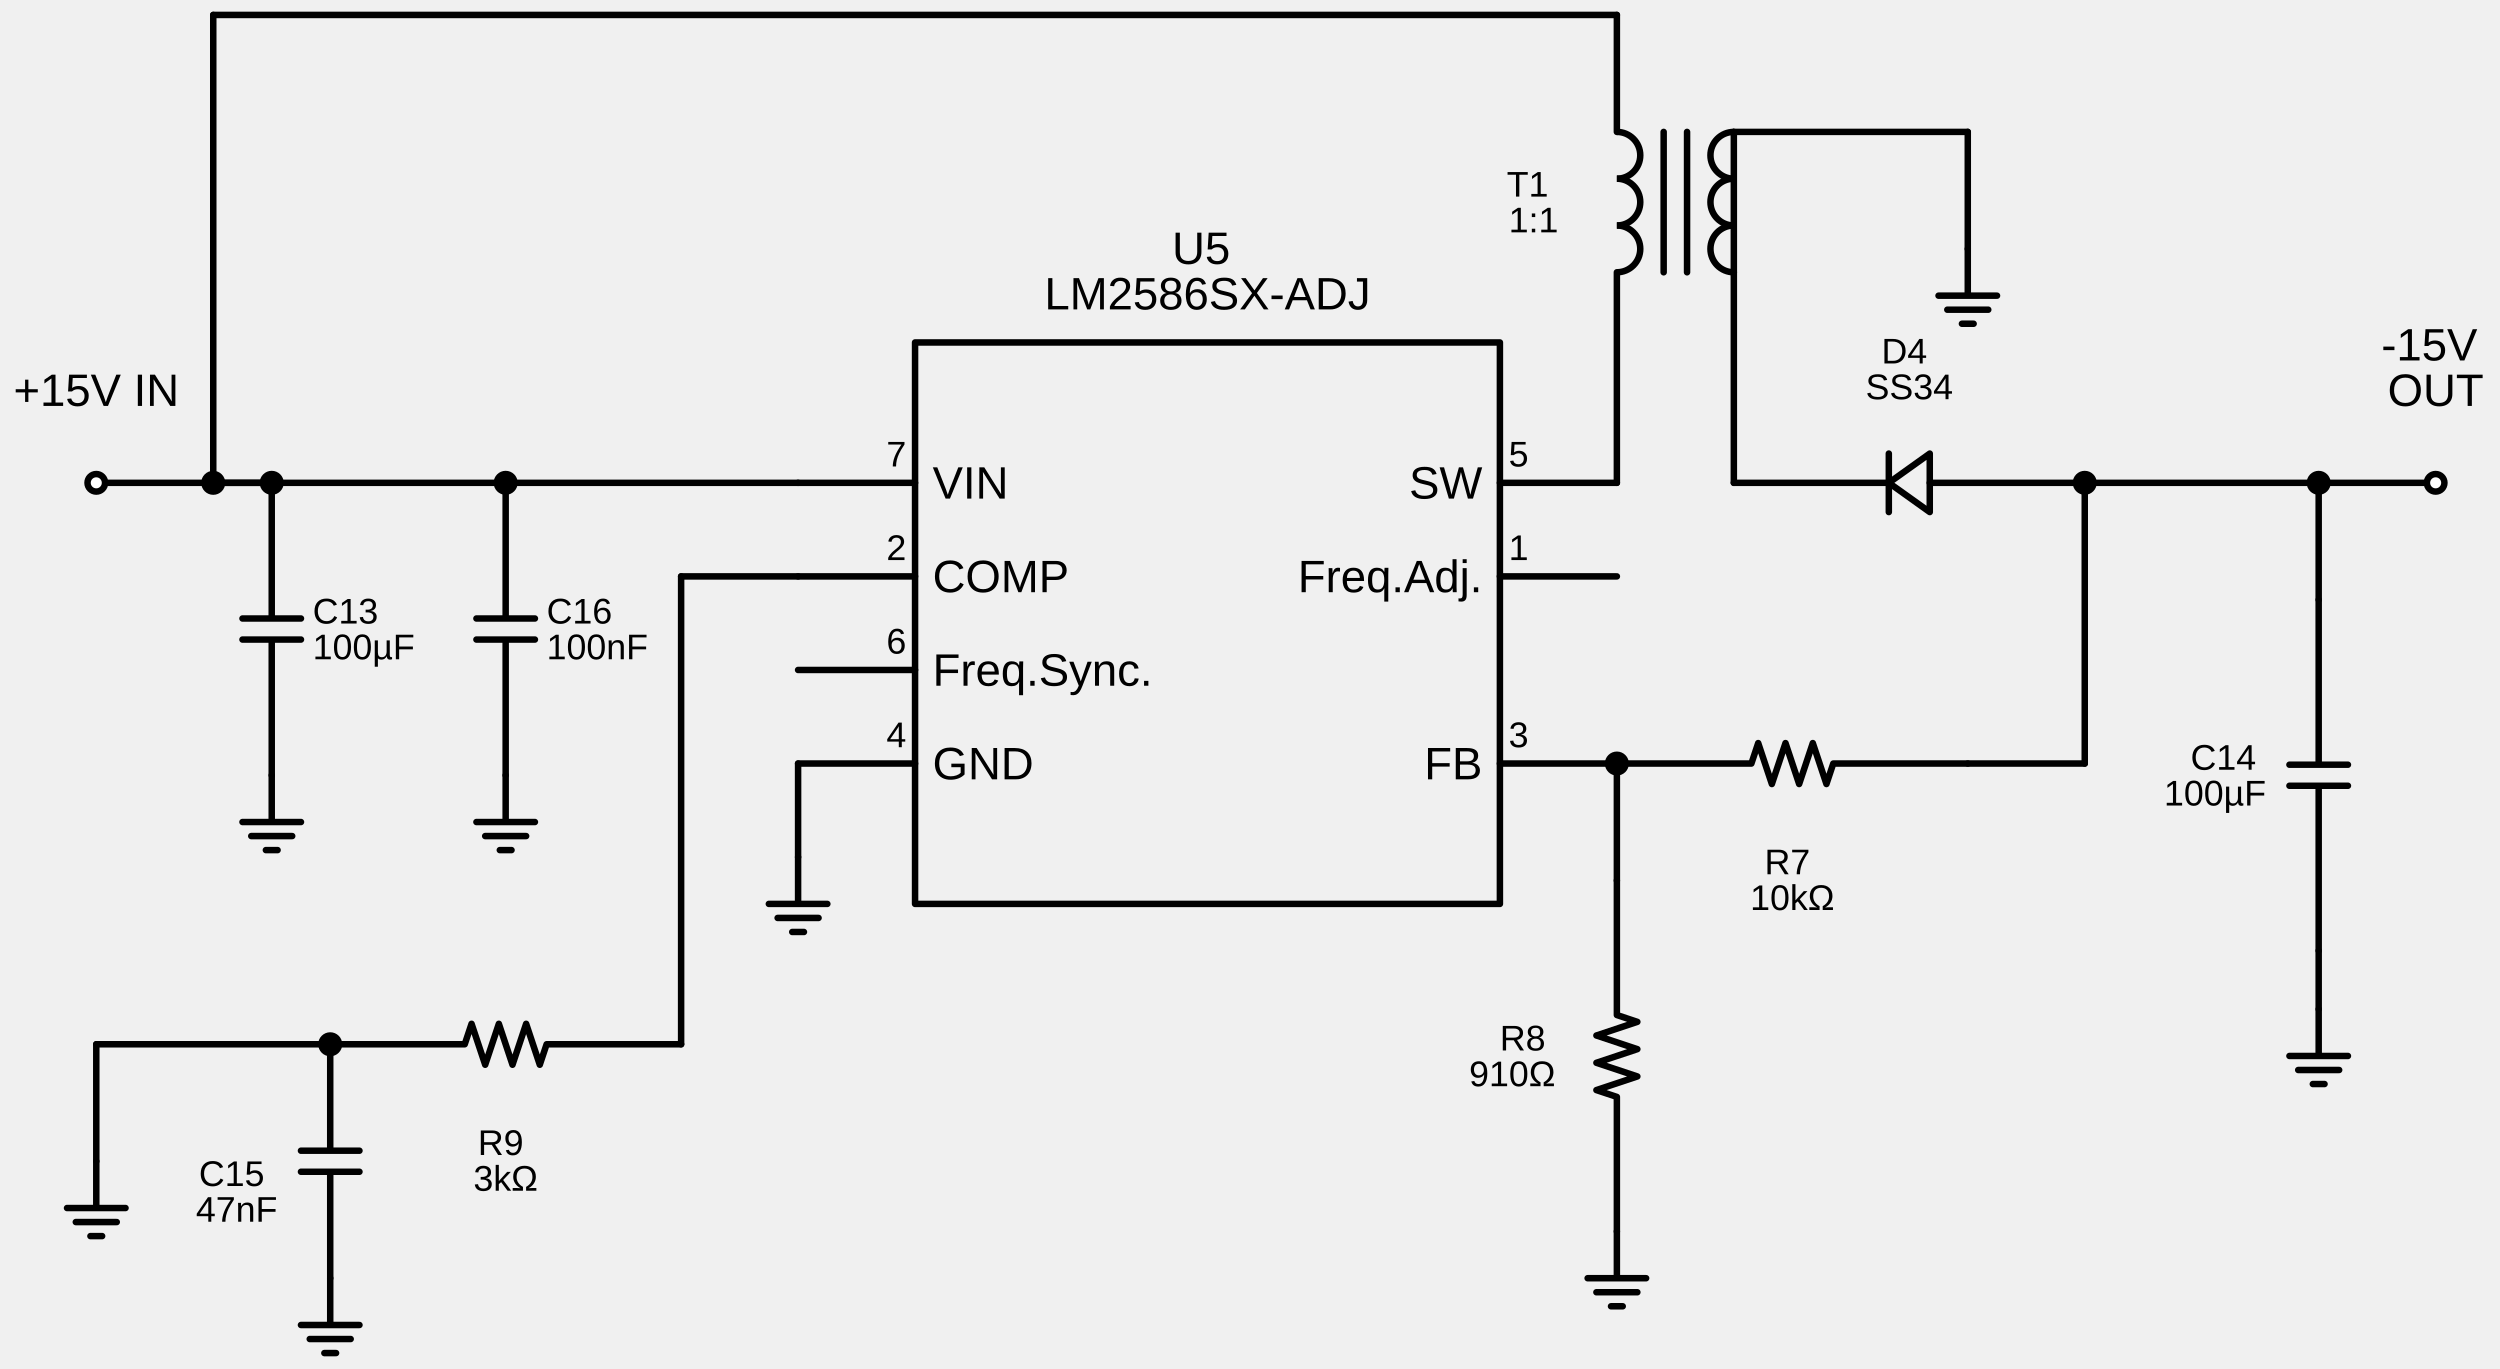
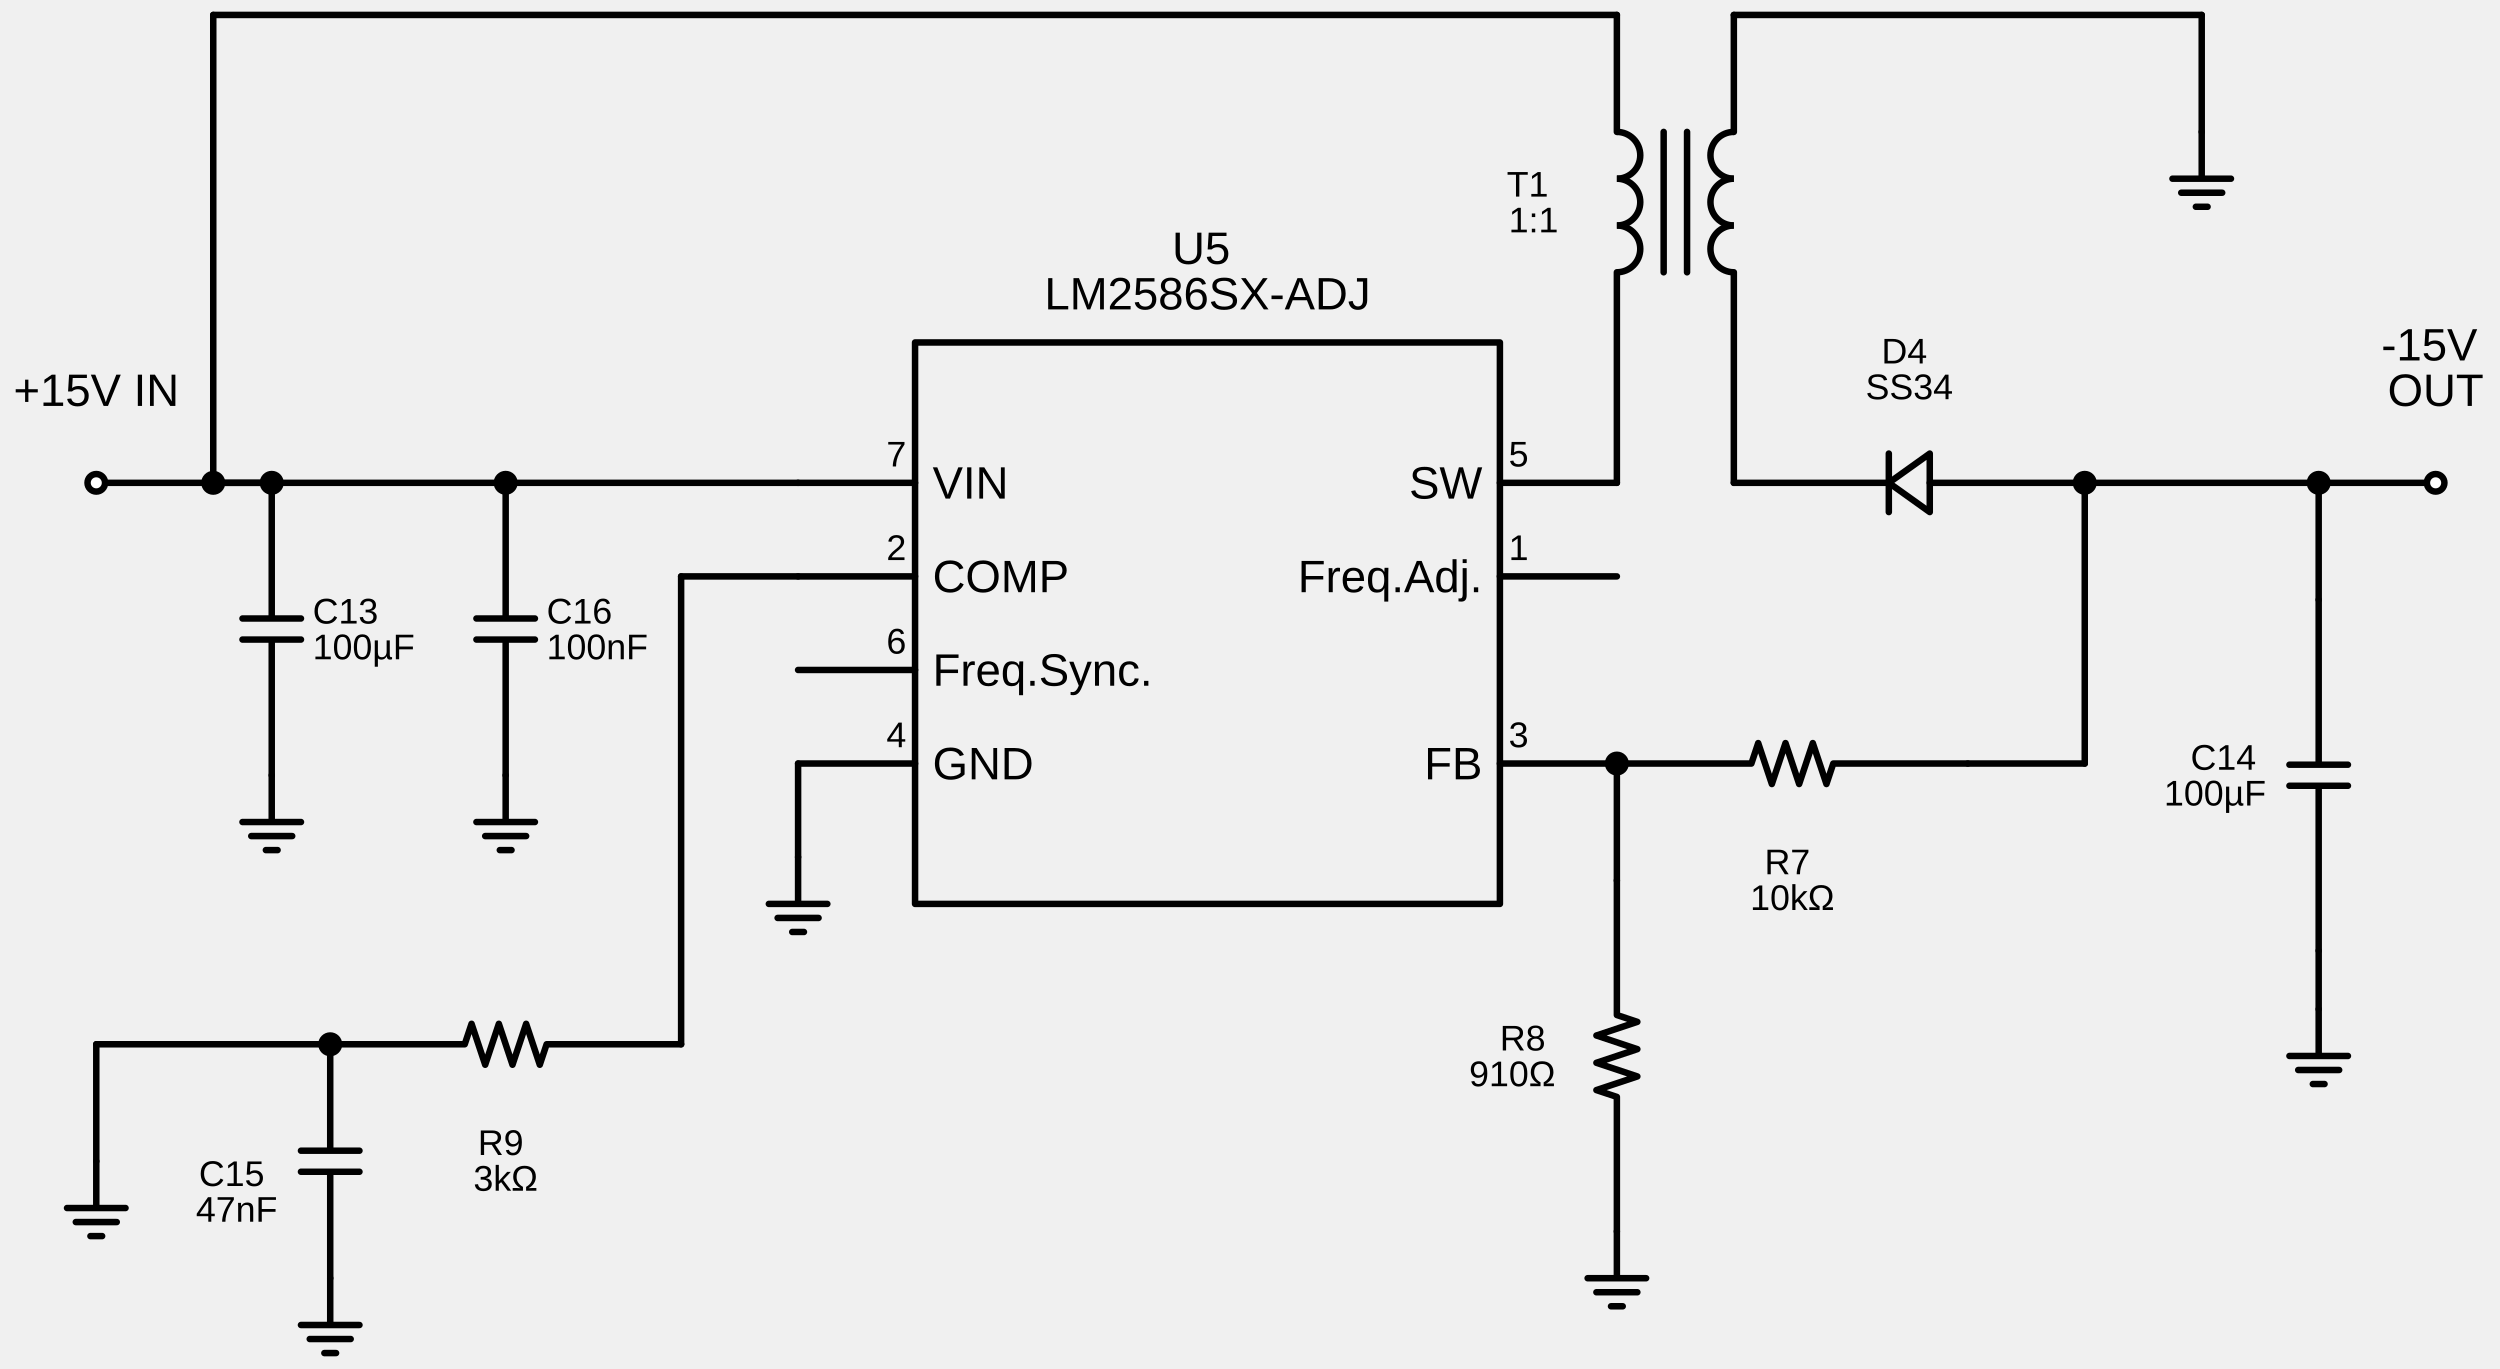
<svg xmlns="http://www.w3.org/2000/svg" xml:lang="en" height="421.04pt" width="769.436pt" viewBox="-29.632 -148.6 769.436 421.04">
  <path d="M 468.0 -79.2 a 7.2 7.2 0 1 1 0.0 14.4" style="stroke:black;fill:none;stroke-width:2.0;stroke-dasharray:-;" />
  <path d="M 468.0 -93.6 a 7.2 7.2 0 1 1 0.0 14.4" style="stroke:black;fill:none;stroke-width:2.0;stroke-dasharray:-;" />
  <path d="M 468.0 -108.0 a 7.2 7.2 0 1 1 0.0 14.4" style="stroke:black;fill:none;stroke-width:2.0;stroke-dasharray:-;" />
  <path d="M 504.0 -64.8 a 7.2 7.2 0 1 1 0.0 -14.4" style="stroke:black;fill:none;stroke-width:2.0;stroke-dasharray:-;" />
  <path d="M 504.0 -79.2 a 7.2 7.2 0 1 1 0.0 -14.4" style="stroke:black;fill:none;stroke-width:2.0;stroke-dasharray:-;" />
  <path d="M 504.0 -93.6 a 7.2 7.2 0 1 1 0.0 -14.4" style="stroke:black;fill:none;stroke-width:2.0;stroke-dasharray:-;" />
  <polygon points="564.3,9 551.7,-7.38462019885854e-15 564.3,-9 " style="stroke:black;fill:none;stroke-width:2.0;stroke-dasharray:-;stroke-linecap:round;stroke-linejoin:round;" />
  <path d="M 252.0,129.6 L 432.0,129.6 L 432.0,-43.2 L 252.0,-43.2 L 252.0,129.6" style="stroke:black;fill:none;stroke-width:2.0;stroke-dasharray:-;stroke-linecap:round;stroke-linejoin:round;" />
  <path d="M 252.0,-0.0 L 216.0,-0.0" style="stroke:black;fill:none;stroke-width:2.0;stroke-dasharray:-;stroke-linecap:round;stroke-linejoin:round;" />
  <path d="M 252.0,28.8 L 216.0,28.8" style="stroke:black;fill:none;stroke-width:2.0;stroke-dasharray:-;stroke-linecap:round;stroke-linejoin:round;" />
  <path d="M 252.0,57.6 L 216.0,57.6" style="stroke:black;fill:none;stroke-width:2.0;stroke-dasharray:-;stroke-linecap:round;stroke-linejoin:round;" />
  <path d="M 252.0,86.4 L 216.0,86.4" style="stroke:black;fill:none;stroke-width:2.0;stroke-dasharray:-;stroke-linecap:round;stroke-linejoin:round;" />
  <path d="M 432.0,-0.0 L 468.0,-0.0" style="stroke:black;fill:none;stroke-width:2.0;stroke-dasharray:-;stroke-linecap:round;stroke-linejoin:round;" />
  <path d="M 432.0,28.8 L 468.0,28.8" style="stroke:black;fill:none;stroke-width:2.0;stroke-dasharray:-;stroke-linecap:round;stroke-linejoin:round;" />
  <path d="M 432.0,86.4 L 468.0,86.4" style="stroke:black;fill:none;stroke-width:2.0;stroke-dasharray:-;stroke-linecap:round;stroke-linejoin:round;" />
  <path d="M 0.0,-0.0 L 18.0,-0.0 L 36.0,-0.0" style="stroke:black;fill:none;stroke-width:2.0;stroke-dasharray:-;stroke-linecap:round;stroke-linejoin:round;" />
  <path d="M 36.0,-0.0 L 45.0,-0.0 L 54.0,-0.0" style="stroke:black;fill:none;stroke-width:2.0;stroke-dasharray:-;stroke-linecap:round;stroke-linejoin:round;" />
  <path d="M 54.0,-0.0 L 54,41.76 M 63,41.76 L 45,41.76 M 63,48.24 L 45,48.24 M 54,48.24 L 54,90.0" style="stroke:black;fill:none;stroke-width:2.0;stroke-dasharray:-;stroke-linecap:round;stroke-linejoin:round;" />
  <path d="M 54,90.0 L 54,104.4 L 45,104.4 L 63,104.4 M 47.7,108.72 L 60.3,108.72 M 52.2,113.04 L 55.8,113.04" style="stroke:black;fill:none;stroke-width:2.0;stroke-dasharray:-;stroke-linecap:round;stroke-linejoin:round;" />
  <path d="M 36.0,-0.0 L 81.0,-0.0 L 126.0,-0.0" style="stroke:black;fill:none;stroke-width:2.0;stroke-dasharray:-;stroke-linecap:round;stroke-linejoin:round;" />
  <path d="M 126.0,-0.0 L 126.0,41.76 M 135.0,41.76 L 117.0,41.76 M 135,48.24 L 117.0,48.24 M 126,48.24 L 126,90.0" style="stroke:black;fill:none;stroke-width:2.0;stroke-dasharray:-;stroke-linecap:round;stroke-linejoin:round;" />
  <path d="M 126,90.0 L 126,104.4 L 117,104.4 L 135,104.4 M 119.7,108.72 L 132.3,108.72 M 124.2,113.04 L 127.8,113.04" style="stroke:black;fill:none;stroke-width:2.0;stroke-dasharray:-;stroke-linecap:round;stroke-linejoin:round;" />
  <path d="M 126.0,-0.0 L 171.0,-0.0 L 216.0,-0.0" style="stroke:black;fill:none;stroke-width:2.0;stroke-dasharray:-;stroke-linecap:round;stroke-linejoin:round;" />
  <path d="M 216.0,86.4 L 216.0,100.8 L 216.0,115.2" style="stroke:black;fill:none;stroke-width:2.0;stroke-dasharray:-;stroke-linecap:round;stroke-linejoin:round;" />
  <path d="M 216.0,115.2 L 216.0,129.6 L 207.0,129.6 L 225.0,129.6 M 209.7,133.92 L 222.3,133.92 M 214.2,138.24 L 217.8,138.24" style="stroke:black;fill:none;stroke-width:2.0;stroke-dasharray:-;stroke-linecap:round;stroke-linejoin:round;" />
  <path d="M 216.0,28.8 L 198.0,28.8 L 180.0,28.8" style="stroke:black;fill:none;stroke-width:2.0;stroke-dasharray:-;stroke-linecap:round;stroke-linejoin:round;" />
  <path d="M 180.0,28.8 L 180.0,100.8 L 180,172.8" style="stroke:black;fill:none;stroke-width:2.0;stroke-dasharray:-;stroke-linecap:round;stroke-linejoin:round;" />
  <path d="M 180,172.8 L 138.6,172.8 L 136.5,179.1 L 132.3,166.5 L 128.1,179.1 L 123.9,166.5 L 119.7,179.1 L 115.5,166.5 L 113.4,172.8 L 72,172.8" style="stroke:black;fill:none;stroke-width:2.0;stroke-dasharray:-;stroke-linecap:round;stroke-linejoin:round;" />
  <path d="M 72,172.8 L 72,205.56 M 81,205.56 L 63,205.56 M 81,212.04 L 63,212.04 M 72,212.04 L 72,244.8" style="stroke:black;fill:none;stroke-width:2.0;stroke-dasharray:-;stroke-linecap:round;stroke-linejoin:round;" />
  <path d="M 72,244.8 L 72,259.2 L 63,259.2 L 81,259.2 M 65.7,263.52 L 78.3,263.52 M 70.2,267.84 L 73.8,267.84" style="stroke:black;fill:none;stroke-width:2.0;stroke-dasharray:-;stroke-linecap:round;stroke-linejoin:round;" />
  <path d="M 72,172.8 L 36,172.8 L -1.5987211554602254e-14,172.8" style="stroke:black;fill:none;stroke-width:2.0;stroke-dasharray:-;stroke-linecap:round;stroke-linejoin:round;" />
  <path d="M -1.5987211554602254e-14,172.8 L -1.9293757912300106e-14,190.8 L -2.260030426999796e-14,208.8" style="stroke:black;fill:none;stroke-width:2.0;stroke-dasharray:-;stroke-linecap:round;stroke-linejoin:round;" />
  <path d="M -2.260030426999796e-14,208.8 L -2.260030426999796e-14,223.2 L -9,223.2 L 9,223.2 M -6.3,227.52 L 6.3,227.52 M -1.8,231.84 L 1.8,231.84" style="stroke:black;fill:none;stroke-width:2.0;stroke-dasharray:-;stroke-linecap:round;stroke-linejoin:round;" />
  <path d="M 36.0,-0.0 L 36,-72.0 L 36,-144.0" style="stroke:black;fill:none;stroke-width:2.0;stroke-dasharray:-;stroke-linecap:round;stroke-linejoin:round;" />
  <path d="M 36,-144.0 L 252.0,-144.0 L 468.0,-144.0" style="stroke:black;fill:none;stroke-width:2.0;stroke-dasharray:-;stroke-linecap:round;stroke-linejoin:round;" />
  <path d="M 468.0,-144.0 L 468.0,-126.0 L 468.0,-108.0" style="stroke:black;fill:none;stroke-width:2.0;stroke-dasharray:-;stroke-linecap:round;stroke-linejoin:round;" />
  <path d="M 482.4,-108.0 L 482.4,-64.8" style="stroke:black;fill:none;stroke-width:2.0;stroke-dasharray:-;stroke-linecap:round;stroke-linejoin:round;" />
  <path d="M 489.6,-108.0 L 489.6,-64.8" style="stroke:black;fill:none;stroke-width:2.0;stroke-dasharray:-;stroke-linecap:round;stroke-linejoin:round;" />
  <path d="M 468.0,-64.8 L 468.0,-32.4 L 468.0,-0.0" style="stroke:black;fill:none;stroke-width:2.0;stroke-dasharray:-;stroke-linecap:round;stroke-linejoin:round;" />
-   <path d="M 504.0,-64.8 L 504.0,-86.4 L 504.0,-108.0" style="stroke:black;fill:none;stroke-width:2.0;stroke-dasharray:-;stroke-linecap:round;stroke-linejoin:round;" />
-   <path d="M 504.0,-108.0 L 540.0,-108.0 L 576.0,-108.0" style="stroke:black;fill:none;stroke-width:2.0;stroke-dasharray:-;stroke-linecap:round;stroke-linejoin:round;" />
-   <path d="M 576.0,-108.0 L 576.0,-90.0 L 576.0,-72.0" style="stroke:black;fill:none;stroke-width:2.0;stroke-dasharray:-;stroke-linecap:round;stroke-linejoin:round;" />
-   <path d="M 576.0,-72.0 L 576.0,-57.6 L 567.0,-57.6 L 585.0,-57.6 M 569.7,-53.28 L 582.3,-53.28 M 574.2,-48.96 L 577.8,-48.96" style="stroke:black;fill:none;stroke-width:2.0;stroke-dasharray:-;stroke-linecap:round;stroke-linejoin:round;" />
+   <path d="M 504.0,-108.0 L 504.0,-126.0 L 504.0,-144.0" style="stroke:black;fill:none;stroke-width:2.0;stroke-dasharray:-;stroke-linecap:round;stroke-linejoin:round;" />
+   <path d="M 504.0,-144.0 L 576.0,-144.0 L 648.0,-144.0" style="stroke:black;fill:none;stroke-width:2.0;stroke-dasharray:-;stroke-linecap:round;stroke-linejoin:round;" />
+   <path d="M 648.0,-144.0 L 648.0,-126.0 L 648.0,-108.0" style="stroke:black;fill:none;stroke-width:2.0;stroke-dasharray:-;stroke-linecap:round;stroke-linejoin:round;" />
+   <path d="M 648.0,-108.0 L 648.0,-93.6 L 639.0,-93.6 L 657.0,-93.6 M 641.7,-89.28 L 654.3,-89.28 M 646.2,-84.96 L 649.8,-84.96" style="stroke:black;fill:none;stroke-width:2.0;stroke-dasharray:-;stroke-linecap:round;stroke-linejoin:round;" />
  <path d="M 468.0,86.4 L 468.0,104.4 L 468.0,122.4" style="stroke:black;fill:none;stroke-width:2.0;stroke-dasharray:-;stroke-linecap:round;stroke-linejoin:round;" />
  <path d="M 468.0,122.4 L 468.0,163.8 L 474.3,165.9 L 461.7,170.1 L 474.3,174.3 L 461.7,178.5 L 474.3,182.7 L 461.7,186.9 L 468.0,189.0 L 468.0,230.4" style="stroke:black;fill:none;stroke-width:2.0;stroke-dasharray:-;stroke-linecap:round;stroke-linejoin:round;" />
  <path d="M 468.0,230.4 L 468.0,244.8 L 459.0,244.8 L 477.0,244.8 M 461.7,249.12 L 474.3,249.12 M 466.2,253.44 L 469.8,253.44" style="stroke:black;fill:none;stroke-width:2.0;stroke-dasharray:-;stroke-linecap:round;stroke-linejoin:round;" />
  <path d="M 468.0,86.4 L 509.4,86.4 L 511.5,80.1 L 515.7,92.7 L 519.9,80.1 L 524.1,92.7 L 528.3,80.1 L 532.5,92.7 L 534.6,86.4 L 576.0,86.4" style="stroke:black;fill:none;stroke-width:2.0;stroke-dasharray:-;stroke-linecap:round;stroke-linejoin:round;" />
  <path d="M 576.0,86.4 L 594.0,86.4 L 612.0,86.4" style="stroke:black;fill:none;stroke-width:2.0;stroke-dasharray:-;stroke-linecap:round;stroke-linejoin:round;" />
  <path d="M 612.0,86.4 L 612.0,43.2 L 612.0,-0.0" style="stroke:black;fill:none;stroke-width:2.0;stroke-dasharray:-;stroke-linecap:round;stroke-linejoin:round;" />
  <path d="M 612.0,-0.0 L 564.3,-5.841565231932875e-15 M 551.7,9 L 551.7,-9 M 551.7,-7.38462019885854e-15 L 504.0,-1.3226185430791413e-14" style="stroke:black;fill:none;stroke-width:2.0;stroke-dasharray:-;stroke-linecap:round;stroke-linejoin:round;" />
  <path d="M 504.0,-1.3226185430791413e-14 L 504.0,-32.4 L 504.0,-64.8" style="stroke:black;fill:none;stroke-width:2.0;stroke-dasharray:-;stroke-linecap:round;stroke-linejoin:round;" />
  <path d="M 612.0,-0.0 L 648.0,-0.0 L 684.0,-0.0" style="stroke:black;fill:none;stroke-width:2.0;stroke-dasharray:-;stroke-linecap:round;stroke-linejoin:round;" />
  <path d="M 684.0,-0.0 L 684.0,18.0 L 684.0,36.0" style="stroke:black;fill:none;stroke-width:2.0;stroke-dasharray:-;stroke-linecap:round;stroke-linejoin:round;" />
  <path d="M 684.0,36.0 L 684.0,86.76 M 693.0,86.76 L 675.0,86.76 M 693.0,93.24 L 675.0,93.24 M 684.0,93.24 L 684.0,144.0" style="stroke:black;fill:none;stroke-width:2.0;stroke-dasharray:-;stroke-linecap:round;stroke-linejoin:round;" />
  <path d="M 684.0,144.0 L 684.0,153.0 L 684.0,162.0" style="stroke:black;fill:none;stroke-width:2.0;stroke-dasharray:-;stroke-linecap:round;stroke-linejoin:round;" />
  <path d="M 684.0,162.0 L 684.0,176.4 L 675.0,176.4 L 693.0,176.4 M 677.7,180.72 L 690.3,180.72 M 682.2,185.04 L 685.8,185.04" style="stroke:black;fill:none;stroke-width:2.0;stroke-dasharray:-;stroke-linecap:round;stroke-linejoin:round;" />
  <path d="M 684.0,-0.0 L 702.0,-0.0 L 720.0,-0.0" style="stroke:black;fill:none;stroke-width:2.0;stroke-dasharray:-;stroke-linecap:round;stroke-linejoin:round;" />
  <text x="249.3" y="-13.7" dominant-baseline="ideographic" fill="black" font-size="11" font-family="Arial" text-anchor="end">
    <tspan x="249.3" dy="11">7</tspan>
  </text>
  <text x="257.4" y="-14.0" dominant-baseline="central" fill="black" font-size="14" font-family="Arial" text-anchor="start">
    <tspan x="257.4" dy="14">VIN</tspan>
  </text>
  <text x="249.3" y="15.1" dominant-baseline="ideographic" fill="black" font-size="11" font-family="Arial" text-anchor="end">
    <tspan x="249.3" dy="11">2</tspan>
  </text>
  <text x="257.4" y="14.8" dominant-baseline="central" fill="black" font-size="14" font-family="Arial" text-anchor="start">
    <tspan x="257.4" dy="14">COMP</tspan>
  </text>
  <text x="249.3" y="43.9" dominant-baseline="ideographic" fill="black" font-size="11" font-family="Arial" text-anchor="end">
    <tspan x="249.3" dy="11">6</tspan>
  </text>
  <text x="257.4" y="43.6" dominant-baseline="central" fill="black" font-size="14" font-family="Arial" text-anchor="start">
    <tspan x="257.4" dy="14">Freq.Sync.</tspan>
  </text>
  <text x="249.3" y="72.7" dominant-baseline="ideographic" fill="black" font-size="11" font-family="Arial" text-anchor="end">
    <tspan x="249.3" dy="11">4</tspan>
  </text>
  <text x="257.4" y="72.4" dominant-baseline="central" fill="black" font-size="14" font-family="Arial" text-anchor="start">
    <tspan x="257.4" dy="14">GND</tspan>
  </text>
  <text x="434.7" y="-13.7" dominant-baseline="ideographic" fill="black" font-size="11" font-family="Arial" text-anchor="start">
    <tspan x="434.7" dy="11">5</tspan>
  </text>
  <text x="426.6" y="-14.0" dominant-baseline="central" fill="black" font-size="14" font-family="Arial" text-anchor="end">
    <tspan x="426.6" dy="14">SW</tspan>
  </text>
  <text x="434.7" y="15.1" dominant-baseline="ideographic" fill="black" font-size="11" font-family="Arial" text-anchor="start">
    <tspan x="434.7" dy="11">1</tspan>
  </text>
  <text x="426.6" y="14.8" dominant-baseline="central" fill="black" font-size="14" font-family="Arial" text-anchor="end">
    <tspan x="426.6" dy="14">Freq.Adj.</tspan>
  </text>
  <text x="434.7" y="72.7" dominant-baseline="ideographic" fill="black" font-size="11" font-family="Arial" text-anchor="start">
    <tspan x="434.7" dy="11">3</tspan>
  </text>
  <text x="426.6" y="72.4" dominant-baseline="central" fill="black" font-size="14" font-family="Arial" text-anchor="end">
    <tspan x="426.6" dy="14">FB</tspan>
  </text>
  <text x="342.0" y="-78.4" dominant-baseline="ideographic" fill="black" font-size="14" font-family="Arial" text-anchor="middle">
    <tspan x="342.0" dy="14">U5</tspan>
    <tspan x="342.0" dy="14">LM2586SX-ADJ</tspan>
  </text>
  <text x="66.6" y="28.5" dominant-baseline="central" fill="black" font-size="11" font-family="Arial" text-anchor="start">
    <tspan x="66.6" dy="11">C13</tspan>
    <tspan x="66.6" dy="11">100µF</tspan>
  </text>
  <text x="138.6" y="28.5" dominant-baseline="central" fill="black" font-size="11" font-family="Arial" text-anchor="start">
    <tspan x="138.6" dy="11">C16</tspan>
    <tspan x="138.6" dy="11">100nF</tspan>
  </text>
  <text x="126" y="188.26" dominant-baseline="hanging" fill="black" font-size="11" font-family="Arial" text-anchor="middle">
    <tspan x="126" dy="11">R9</tspan>
    <tspan x="126" dy="11">3kΩ</tspan>
  </text>
  <text x="43.2" y="197.8" dominant-baseline="hanging" fill="black" font-size="11" font-family="Arial" text-anchor="middle">
    <tspan x="43.2" dy="11">C15</tspan>
    <tspan x="43.2" dy="11">47nF</tspan>
  </text>
  <text x="450.0" y="-102.9" dominant-baseline="central" fill="black" font-size="11" font-family="Arial" text-anchor="end">
    <tspan x="450.0" dy="11">T1</tspan>
    <tspan x="450.0" dy="11">1:1</tspan>
  </text>
  <text x="449.1" y="159.9" dominant-baseline="central" fill="black" font-size="11" font-family="Arial" text-anchor="end">
    <tspan x="449.1" dy="11">R8</tspan>
    <tspan x="449.1" dy="11">910Ω</tspan>
  </text>
  <text x="522.0" y="101.86" dominant-baseline="hanging" fill="black" font-size="11" font-family="Arial" text-anchor="middle">
    <tspan x="522.0" dy="11">R7</tspan>
    <tspan x="522.0" dy="11">10kΩ</tspan>
  </text>
  <text x="558.0" y="-45.4" dominant-baseline="ideographic" fill="black" font-size="11" font-family="Arial" text-anchor="middle">
    <tspan x="558.0" dy="11">D4</tspan>
    <tspan x="558.0" dy="11">SS34</tspan>
  </text>
  <text x="667.8" y="73.5" dominant-baseline="central" fill="black" font-size="11" font-family="Arial" text-anchor="end">
    <tspan x="667.8" dy="11">C14</tspan>
    <tspan x="667.8" dy="11">100µF</tspan>
  </text>
  <circle cx="0.0" cy="-0.0" r="2.7" style="stroke:black;fill:white;stroke-width:2.0;stroke-dasharray:-;" />
  <text x="0.0" y="-34.7" dominant-baseline="ideographic" fill="black" font-size="14" font-family="Arial" text-anchor="middle">
    <tspan x="0.0" dy="14">+15V IN</tspan>
  </text>
  <circle cx="36.0" cy="-0.0" r="2.7" style="stroke:black;fill:black;stroke-width:2.0;stroke-dasharray:-;" />
  <circle cx="54.0" cy="-0.0" r="2.7" style="stroke:black;fill:black;stroke-width:2.0;stroke-dasharray:-;" />
  <circle cx="126.0" cy="-0.0" r="2.7" style="stroke:black;fill:black;stroke-width:2.0;stroke-dasharray:-;" />
  <circle cx="72" cy="172.8" r="2.7" style="stroke:black;fill:black;stroke-width:2.0;stroke-dasharray:-;" />
  <circle cx="468.0" cy="86.4" r="2.7" style="stroke:black;fill:black;stroke-width:2.0;stroke-dasharray:-;" />
  <circle cx="612.0" cy="-0.0" r="2.7" style="stroke:black;fill:black;stroke-width:2.0;stroke-dasharray:-;" />
  <circle cx="684.0" cy="-0.0" r="2.7" style="stroke:black;fill:black;stroke-width:2.0;stroke-dasharray:-;" />
  <circle cx="720.0" cy="-0.0" r="2.7" style="stroke:black;fill:white;stroke-width:2.0;stroke-dasharray:-;" />
  <text x="720.0" y="-48.7" dominant-baseline="ideographic" fill="black" font-size="14" font-family="Arial" text-anchor="middle">
    <tspan x="720.0" dy="14">-15V</tspan>
    <tspan x="720.0" dy="14">OUT</tspan>
  </text>
</svg>
